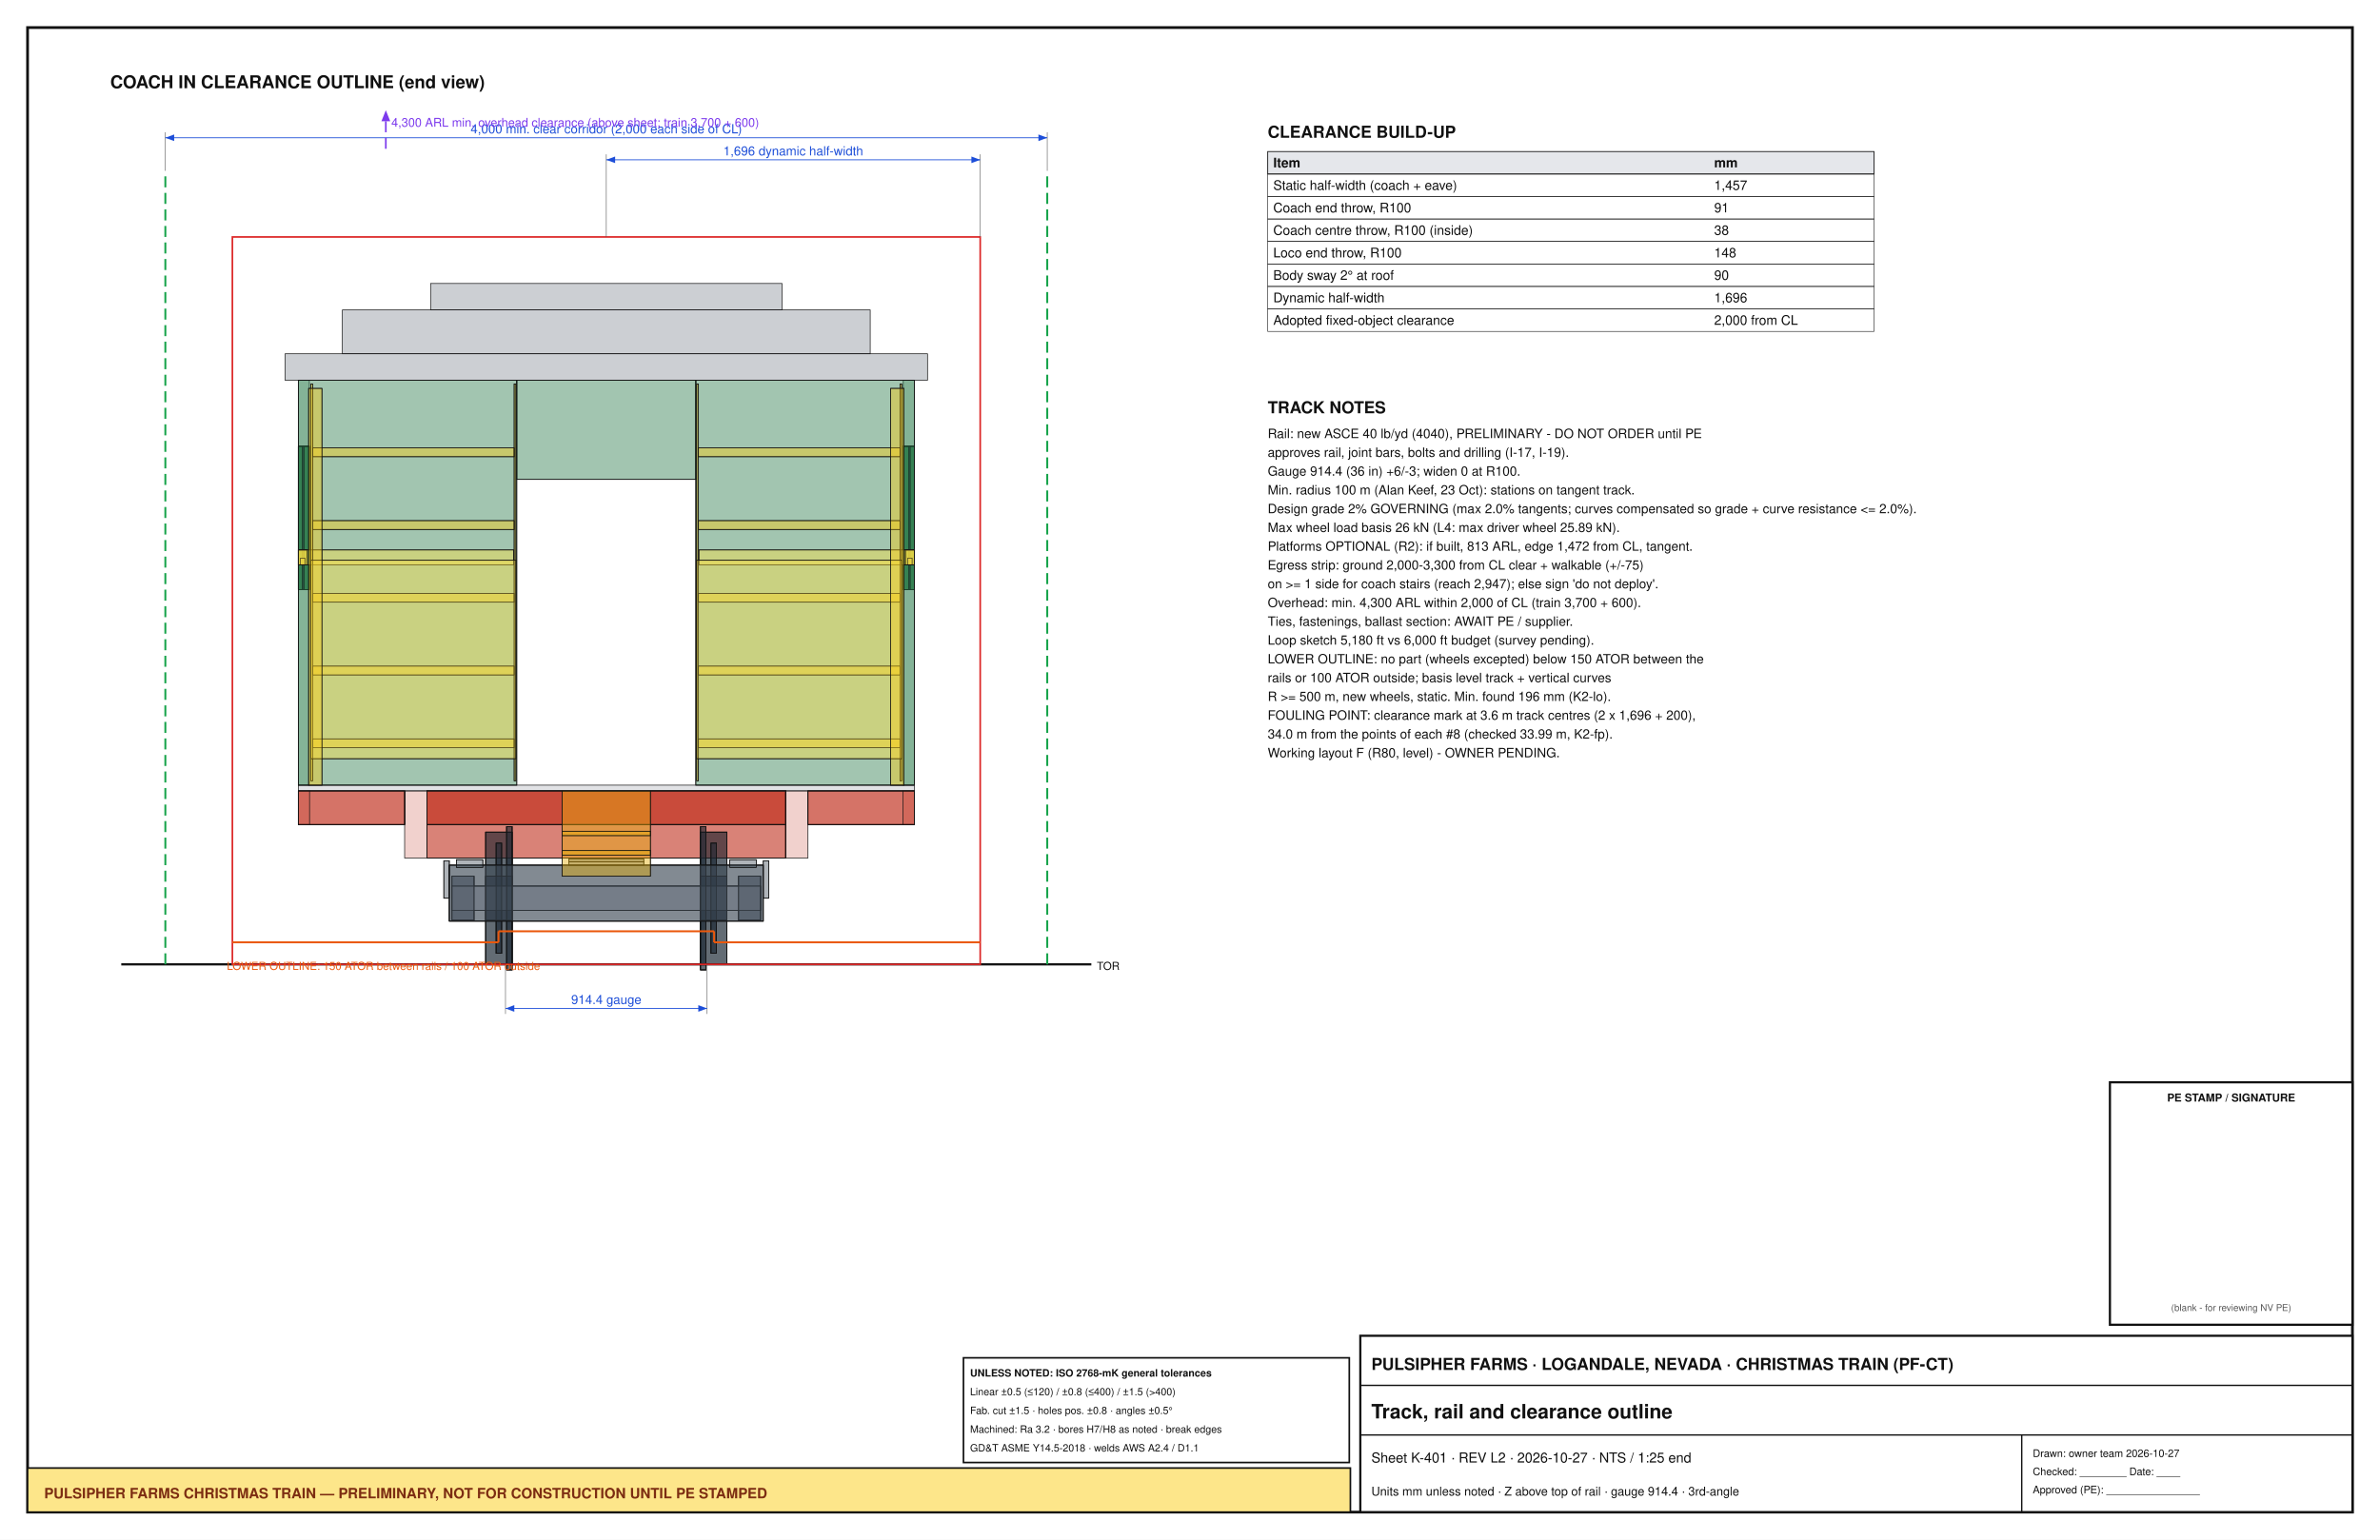
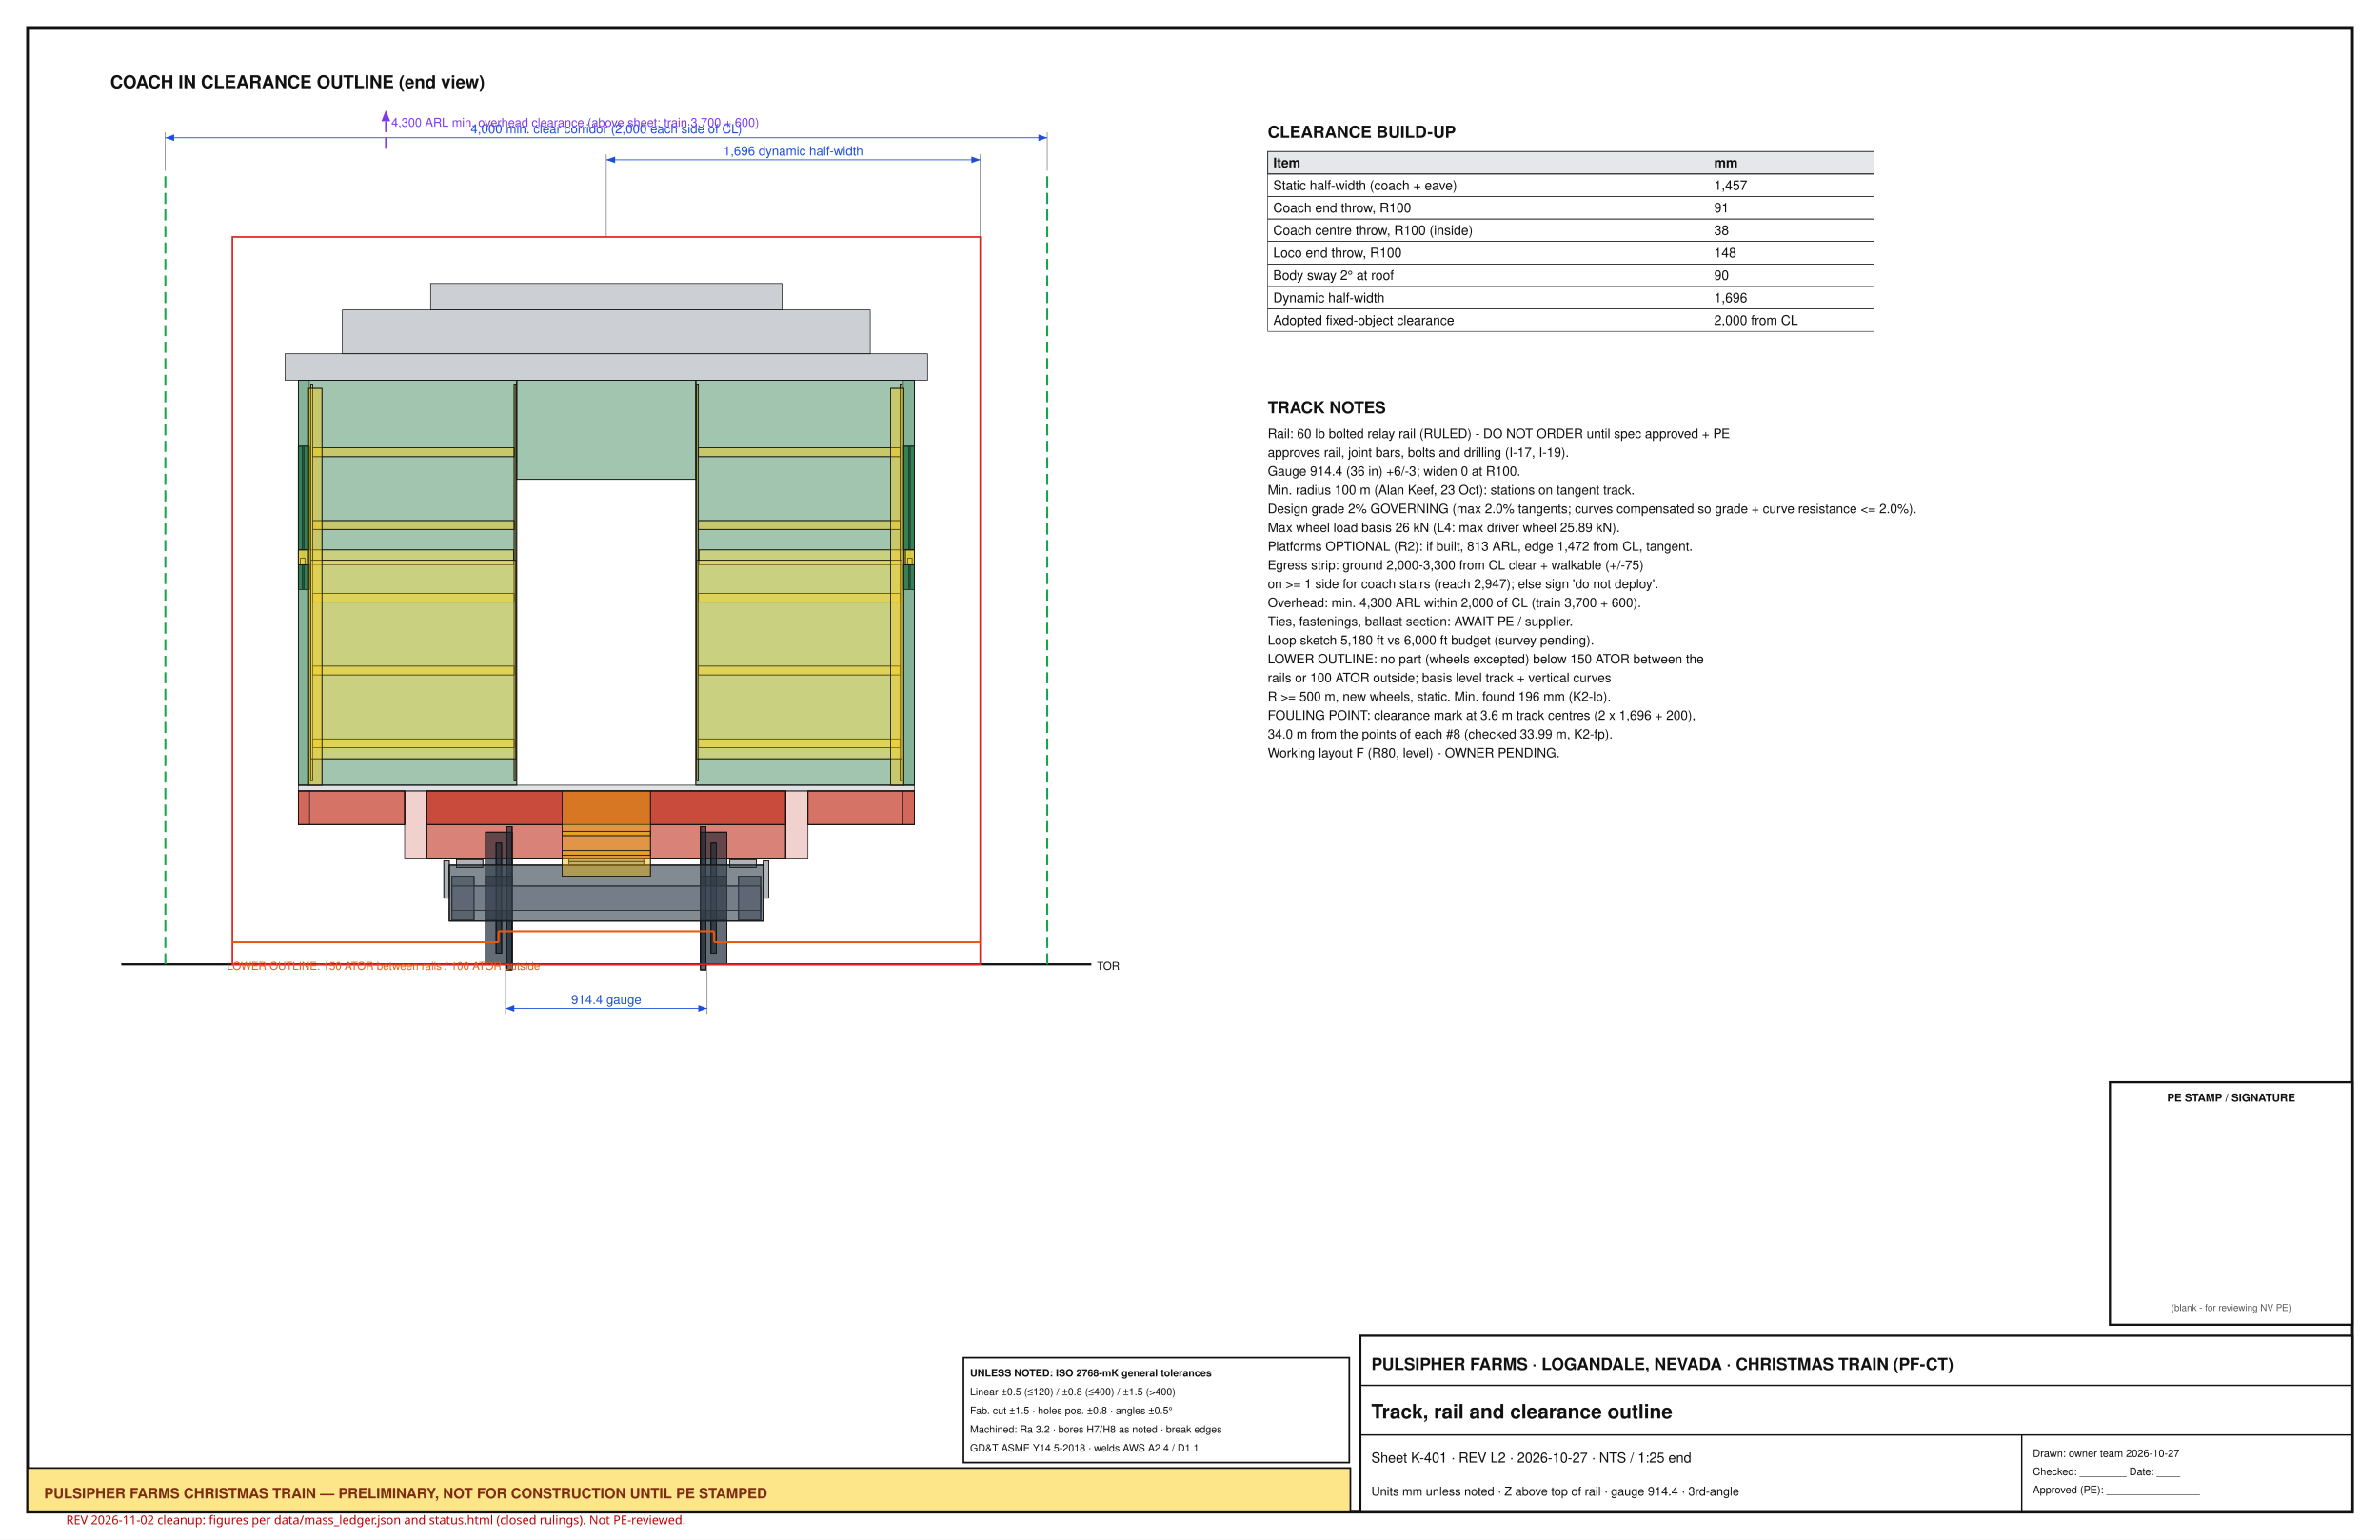
<svg xmlns="http://www.w3.org/2000/svg" width="431.8mm" height="279.4mm" viewBox="0 0 431.8 279.4">
  <rect width="431.8" height="279.4" fill="#fff" />
  <rect x="142.53" y="143.52" width="4.06" height="12.19" fill="#c94a3a" fill-opacity="0.25" stroke="#111" stroke-width="0.12" />
  <rect x="73.41" y="143.52" width="4.06" height="12.19" fill="#c94a3a" fill-opacity="0.25" stroke="#111" stroke-width="0.12" />
  <rect x="77.47" y="143.52" width="65.06" height="12.19" fill="#c94a3a" fill-opacity="0.25" stroke="#111" stroke-width="0.12" />
  <rect x="77.47" y="143.52" width="65.06" height="12.19" fill="#c94a3a" fill-opacity="0.25" stroke="#111" stroke-width="0.12" />
  <rect x="77.47" y="143.52" width="65.06" height="12.19" fill="#c94a3a" fill-opacity="0.25" stroke="#111" stroke-width="0.12" />
  <rect x="82.00" y="160.80" width="56.00" height="4.40" fill="#9ca3af" fill-opacity="0.25" stroke="#111" stroke-width="0.12" />
  <rect x="127.09" y="151.00" width="4.80" height="24.00" fill="#1f2937" fill-opacity="0.25" stroke="#111" stroke-width="0.12" />
  <rect x="128.99" y="153.00" width="1.00" height="20.00" fill="#1f2937" fill-opacity="0.25" stroke="#111" stroke-width="0.12" />
  <rect x="127.09" y="159.00" width="4.80" height="8.00" fill="#1f2937" fill-opacity="0.25" stroke="#111" stroke-width="0.12" />
  <rect x="127.09" y="150.00" width="1.00" height="26.00" fill="#1f2937" fill-opacity="0.25" stroke="#111" stroke-width="0.12" />
  <rect x="88.11" y="151.00" width="4.80" height="24.00" fill="#1f2937" fill-opacity="0.25" stroke="#111" stroke-width="0.12" />
  <rect x="90.01" y="153.00" width="1.00" height="20.00" fill="#1f2937" fill-opacity="0.25" stroke="#111" stroke-width="0.12" />
  <rect x="88.11" y="159.00" width="4.80" height="8.00" fill="#1f2937" fill-opacity="0.25" stroke="#111" stroke-width="0.12" />
  <rect x="91.91" y="150.00" width="1.00" height="26.00" fill="#1f2937" fill-opacity="0.25" stroke="#111" stroke-width="0.12" />
  <rect x="134.00" y="159.00" width="4.00" height="8.00" fill="#4b5563" fill-opacity="0.25" stroke="#111" stroke-width="0.12" />
  <rect x="82.00" y="159.00" width="4.00" height="8.00" fill="#4b5563" fill-opacity="0.25" stroke="#111" stroke-width="0.12" />
  <rect x="82.00" y="160.80" width="56.00" height="4.40" fill="#9ca3af" fill-opacity="0.25" stroke="#111" stroke-width="0.12" />
  <rect x="127.09" y="151.00" width="4.80" height="24.00" fill="#1f2937" fill-opacity="0.25" stroke="#111" stroke-width="0.12" />
  <rect x="128.99" y="153.00" width="1.00" height="20.00" fill="#1f2937" fill-opacity="0.25" stroke="#111" stroke-width="0.12" />
  <rect x="127.09" y="159.00" width="4.80" height="8.00" fill="#1f2937" fill-opacity="0.25" stroke="#111" stroke-width="0.12" />
  <rect x="127.09" y="150.00" width="1.00" height="26.00" fill="#1f2937" fill-opacity="0.25" stroke="#111" stroke-width="0.12" />
  <rect x="88.11" y="151.00" width="4.80" height="24.00" fill="#1f2937" fill-opacity="0.25" stroke="#111" stroke-width="0.12" />
  <rect x="90.01" y="153.00" width="1.00" height="20.00" fill="#1f2937" fill-opacity="0.25" stroke="#111" stroke-width="0.12" />
  <rect x="88.11" y="159.00" width="4.80" height="8.00" fill="#1f2937" fill-opacity="0.25" stroke="#111" stroke-width="0.12" />
  <rect x="91.91" y="150.00" width="1.00" height="26.00" fill="#1f2937" fill-opacity="0.25" stroke="#111" stroke-width="0.12" />
  <rect x="134.00" y="159.00" width="4.00" height="8.00" fill="#4b5563" fill-opacity="0.25" stroke="#111" stroke-width="0.12" />
  <rect x="82.00" y="159.00" width="4.00" height="8.00" fill="#4b5563" fill-opacity="0.25" stroke="#111" stroke-width="0.12" />
  <rect x="138.48" y="156.20" width="1.00" height="6.80" fill="#4b5563" fill-opacity="0.25" stroke="#111" stroke-width="0.12" />
  <rect x="80.52" y="156.20" width="1.00" height="6.80" fill="#4b5563" fill-opacity="0.25" stroke="#111" stroke-width="0.12" />
  <rect x="81.52" y="157.00" width="56.96" height="10.16" fill="#4b5563" fill-opacity="0.25" stroke="#111" stroke-width="0.12" />
  <rect x="81.52" y="157.00" width="56.96" height="10.16" fill="#4b5563" fill-opacity="0.25" stroke="#111" stroke-width="0.12" />
  <rect x="103.20" y="156.36" width="13.60" height="0.64" fill="#4b5563" fill-opacity="0.25" stroke="#111" stroke-width="0.12" />
  <rect x="103.20" y="155.88" width="13.60" height="0.48" fill="#4b5563" fill-opacity="0.25" stroke="#111" stroke-width="0.12" />
  <rect x="132.40" y="156.00" width="4.80" height="1.40" fill="#4b5563" fill-opacity="0.25" stroke="#111" stroke-width="0.12" />
  <rect x="82.80" y="156.00" width="4.80" height="1.40" fill="#4b5563" fill-opacity="0.25" stroke="#111" stroke-width="0.12" />
  <rect x="77.47" y="143.52" width="65.06" height="12.19" fill="#c94a3a" fill-opacity="0.25" stroke="#111" stroke-width="0.12" />
  <rect x="82.00" y="160.80" width="56.00" height="4.40" fill="#9ca3af" fill-opacity="0.25" stroke="#111" stroke-width="0.12" />
  <rect x="127.09" y="151.00" width="4.80" height="24.00" fill="#1f2937" fill-opacity="0.25" stroke="#111" stroke-width="0.12" />
  <rect x="128.99" y="153.00" width="1.00" height="20.00" fill="#1f2937" fill-opacity="0.25" stroke="#111" stroke-width="0.12" />
  <rect x="127.09" y="159.00" width="4.80" height="8.00" fill="#1f2937" fill-opacity="0.25" stroke="#111" stroke-width="0.12" />
  <rect x="127.09" y="150.00" width="1.00" height="26.00" fill="#1f2937" fill-opacity="0.25" stroke="#111" stroke-width="0.12" />
  <rect x="88.11" y="151.00" width="4.80" height="24.00" fill="#1f2937" fill-opacity="0.25" stroke="#111" stroke-width="0.12" />
  <rect x="90.01" y="153.00" width="1.00" height="20.00" fill="#1f2937" fill-opacity="0.25" stroke="#111" stroke-width="0.12" />
  <rect x="88.11" y="159.00" width="4.80" height="8.00" fill="#1f2937" fill-opacity="0.25" stroke="#111" stroke-width="0.12" />
  <rect x="91.91" y="150.00" width="1.00" height="26.00" fill="#1f2937" fill-opacity="0.25" stroke="#111" stroke-width="0.12" />
  <rect x="134.00" y="159.00" width="4.00" height="8.00" fill="#4b5563" fill-opacity="0.25" stroke="#111" stroke-width="0.12" />
  <rect x="82.00" y="159.00" width="4.00" height="8.00" fill="#4b5563" fill-opacity="0.25" stroke="#111" stroke-width="0.12" />
  <rect x="82.00" y="160.80" width="56.00" height="4.40" fill="#9ca3af" fill-opacity="0.25" stroke="#111" stroke-width="0.12" />
  <rect x="127.09" y="151.00" width="4.80" height="24.00" fill="#1f2937" fill-opacity="0.25" stroke="#111" stroke-width="0.12" />
  <rect x="128.99" y="153.00" width="1.00" height="20.00" fill="#1f2937" fill-opacity="0.25" stroke="#111" stroke-width="0.12" />
  <rect x="127.09" y="159.00" width="4.80" height="8.00" fill="#1f2937" fill-opacity="0.25" stroke="#111" stroke-width="0.12" />
  <rect x="127.09" y="150.00" width="1.00" height="26.00" fill="#1f2937" fill-opacity="0.25" stroke="#111" stroke-width="0.12" />
  <rect x="88.11" y="151.00" width="4.80" height="24.00" fill="#1f2937" fill-opacity="0.25" stroke="#111" stroke-width="0.12" />
  <rect x="90.01" y="153.00" width="1.00" height="20.00" fill="#1f2937" fill-opacity="0.25" stroke="#111" stroke-width="0.12" />
  <rect x="88.11" y="159.00" width="4.80" height="8.00" fill="#1f2937" fill-opacity="0.25" stroke="#111" stroke-width="0.12" />
  <rect x="91.91" y="150.00" width="1.00" height="26.00" fill="#1f2937" fill-opacity="0.25" stroke="#111" stroke-width="0.12" />
  <rect x="134.00" y="159.00" width="4.00" height="8.00" fill="#4b5563" fill-opacity="0.25" stroke="#111" stroke-width="0.12" />
  <rect x="82.00" y="159.00" width="4.00" height="8.00" fill="#4b5563" fill-opacity="0.25" stroke="#111" stroke-width="0.12" />
  <rect x="138.48" y="156.20" width="1.00" height="6.80" fill="#4b5563" fill-opacity="0.25" stroke="#111" stroke-width="0.12" />
  <rect x="80.52" y="156.20" width="1.00" height="6.80" fill="#4b5563" fill-opacity="0.25" stroke="#111" stroke-width="0.12" />
  <rect x="81.52" y="157.00" width="56.96" height="10.16" fill="#4b5563" fill-opacity="0.25" stroke="#111" stroke-width="0.12" />
  <rect x="81.52" y="157.00" width="56.96" height="10.16" fill="#4b5563" fill-opacity="0.25" stroke="#111" stroke-width="0.12" />
  <rect x="103.20" y="156.36" width="13.60" height="0.64" fill="#4b5563" fill-opacity="0.25" stroke="#111" stroke-width="0.12" />
  <rect x="103.20" y="155.88" width="13.60" height="0.48" fill="#4b5563" fill-opacity="0.25" stroke="#111" stroke-width="0.12" />
  <rect x="132.40" y="156.00" width="4.80" height="1.40" fill="#4b5563" fill-opacity="0.25" stroke="#111" stroke-width="0.12" />
  <rect x="82.80" y="156.00" width="4.80" height="1.40" fill="#4b5563" fill-opacity="0.25" stroke="#111" stroke-width="0.12" />
  <rect x="77.47" y="143.52" width="65.06" height="6.10" fill="#c94a3a" fill-opacity="0.25" stroke="#111" stroke-width="0.12" />
  <rect x="77.47" y="143.52" width="65.06" height="6.10" fill="#c94a3a" fill-opacity="0.25" stroke="#111" stroke-width="0.12" />
  <rect x="77.47" y="143.52" width="65.06" height="6.10" fill="#c94a3a" fill-opacity="0.25" stroke="#111" stroke-width="0.12" />
  <rect x="77.47" y="143.52" width="65.06" height="6.10" fill="#c94a3a" fill-opacity="0.25" stroke="#111" stroke-width="0.12" />
  <rect x="77.47" y="143.52" width="65.06" height="6.10" fill="#c94a3a" fill-opacity="0.25" stroke="#111" stroke-width="0.12" />
  <rect x="77.47" y="143.52" width="65.06" height="6.10" fill="#c94a3a" fill-opacity="0.25" stroke="#111" stroke-width="0.12" />
  <rect x="77.47" y="143.52" width="65.06" height="6.10" fill="#c94a3a" fill-opacity="0.25" stroke="#111" stroke-width="0.12" />
  <rect x="77.47" y="143.52" width="65.06" height="6.10" fill="#c94a3a" fill-opacity="0.25" stroke="#111" stroke-width="0.12" />
  <rect x="77.47" y="143.52" width="65.06" height="6.10" fill="#c94a3a" fill-opacity="0.25" stroke="#111" stroke-width="0.12" />
  <rect x="77.47" y="143.52" width="65.06" height="6.10" fill="#c94a3a" fill-opacity="0.25" stroke="#111" stroke-width="0.12" />
  <rect x="146.59" y="143.52" width="19.29" height="6.10" fill="#c94a3a" fill-opacity="0.25" stroke="#111" stroke-width="0.12" />
  <rect x="146.59" y="143.52" width="19.29" height="6.10" fill="#c94a3a" fill-opacity="0.25" stroke="#111" stroke-width="0.12" />
  <rect x="146.59" y="143.52" width="19.29" height="6.10" fill="#c94a3a" fill-opacity="0.25" stroke="#111" stroke-width="0.12" />
  <rect x="146.59" y="143.52" width="19.29" height="6.10" fill="#c94a3a" fill-opacity="0.25" stroke="#111" stroke-width="0.12" />
  <rect x="146.59" y="143.52" width="19.29" height="6.10" fill="#c94a3a" fill-opacity="0.25" stroke="#111" stroke-width="0.12" />
  <rect x="163.84" y="143.52" width="2.04" height="6.10" fill="#c94a3a" fill-opacity="0.25" stroke="#111" stroke-width="0.12" />
  <rect x="54.12" y="143.52" width="19.29" height="6.10" fill="#c94a3a" fill-opacity="0.25" stroke="#111" stroke-width="0.12" />
  <rect x="54.12" y="143.52" width="19.29" height="6.10" fill="#c94a3a" fill-opacity="0.25" stroke="#111" stroke-width="0.12" />
  <rect x="54.12" y="143.52" width="19.29" height="6.10" fill="#c94a3a" fill-opacity="0.25" stroke="#111" stroke-width="0.12" />
  <rect x="54.12" y="143.52" width="19.29" height="6.10" fill="#c94a3a" fill-opacity="0.25" stroke="#111" stroke-width="0.12" />
  <rect x="54.12" y="143.52" width="19.29" height="6.10" fill="#c94a3a" fill-opacity="0.25" stroke="#111" stroke-width="0.12" />
  <rect x="54.12" y="143.52" width="2.04" height="6.10" fill="#c94a3a" fill-opacity="0.25" stroke="#111" stroke-width="0.12" />
  <rect x="102.00" y="143.52" width="16.00" height="15.48" fill="#eab308" fill-opacity="0.25" stroke="#111" stroke-width="0.12" />
  <rect x="102.00" y="150.84" width="16.00" height="0.80" fill="#eab308" fill-opacity="0.25" stroke="#111" stroke-width="0.12" />
  <rect x="102.00" y="154.36" width="16.00" height="0.80" fill="#eab308" fill-opacity="0.25" stroke="#111" stroke-width="0.12" />
  <rect x="102.00" y="143.52" width="16.00" height="15.48" fill="#eab308" fill-opacity="0.25" stroke="#111" stroke-width="0.12" />
  <rect x="102.00" y="150.84" width="16.00" height="0.80" fill="#eab308" fill-opacity="0.25" stroke="#111" stroke-width="0.12" />
  <rect x="102.00" y="154.36" width="16.00" height="0.80" fill="#eab308" fill-opacity="0.25" stroke="#111" stroke-width="0.12" />
  <rect x="54.12" y="142.48" width="111.76" height="1.04" fill="#8a8f98" fill-opacity="0.25" stroke="#111" stroke-width="0.12" />
  <rect x="163.88" y="107.00" width="2.00" height="35.48" fill="#2f7d4f" fill-opacity="0.25" stroke="#111" stroke-width="0.12" />
  <rect x="163.88" y="69.00" width="2.00" height="12.00" fill="#2f7d4f" fill-opacity="0.25" stroke="#111" stroke-width="0.12" />
  <rect x="163.88" y="81.00" width="2.00" height="26.00" fill="#2f7d4f" fill-opacity="0.25" stroke="#111" stroke-width="0.12" />
  <rect x="163.88" y="81.00" width="2.00" height="26.00" fill="#2f7d4f" fill-opacity="0.25" stroke="#111" stroke-width="0.12" />
  <rect x="163.88" y="81.00" width="2.00" height="26.00" fill="#2f7d4f" fill-opacity="0.25" stroke="#111" stroke-width="0.12" />
  <rect x="163.88" y="81.00" width="2.00" height="26.00" fill="#2f7d4f" fill-opacity="0.25" stroke="#111" stroke-width="0.12" />
  <rect x="163.88" y="81.00" width="2.00" height="26.00" fill="#2f7d4f" fill-opacity="0.25" stroke="#111" stroke-width="0.12" />
  <rect x="163.88" y="81.00" width="2.00" height="26.00" fill="#2f7d4f" fill-opacity="0.25" stroke="#111" stroke-width="0.12" />
  <rect x="163.88" y="81.00" width="2.00" height="26.00" fill="#2f7d4f" fill-opacity="0.25" stroke="#111" stroke-width="0.12" />
  <rect x="163.88" y="81.00" width="2.00" height="26.00" fill="#2f7d4f" fill-opacity="0.25" stroke="#111" stroke-width="0.12" />
  <rect x="163.88" y="81.00" width="2.00" height="26.00" fill="#2f7d4f" fill-opacity="0.25" stroke="#111" stroke-width="0.12" />
  <rect x="164.88" y="81.00" width="0.20" height="26.00" fill="#93c5fd" fill-opacity="0.25" stroke="#111" stroke-width="0.12" />
  <rect x="164.88" y="81.00" width="0.20" height="26.00" fill="#93c5fd" fill-opacity="0.25" stroke="#111" stroke-width="0.12" />
  <rect x="164.88" y="81.00" width="0.20" height="26.00" fill="#93c5fd" fill-opacity="0.25" stroke="#111" stroke-width="0.12" />
  <rect x="164.88" y="81.00" width="0.20" height="26.00" fill="#93c5fd" fill-opacity="0.25" stroke="#111" stroke-width="0.12" />
  <rect x="164.88" y="81.00" width="0.20" height="26.00" fill="#93c5fd" fill-opacity="0.25" stroke="#111" stroke-width="0.12" />
  <rect x="164.88" y="81.00" width="0.20" height="26.00" fill="#93c5fd" fill-opacity="0.25" stroke="#111" stroke-width="0.12" />
  <rect x="164.88" y="81.00" width="0.20" height="26.00" fill="#93c5fd" fill-opacity="0.25" stroke="#111" stroke-width="0.12" />
  <rect x="164.88" y="81.00" width="0.20" height="26.00" fill="#93c5fd" fill-opacity="0.25" stroke="#111" stroke-width="0.12" />
  <rect x="54.12" y="107.00" width="2.00" height="35.48" fill="#2f7d4f" fill-opacity="0.25" stroke="#111" stroke-width="0.12" />
  <rect x="54.12" y="69.00" width="2.00" height="12.00" fill="#2f7d4f" fill-opacity="0.25" stroke="#111" stroke-width="0.12" />
  <rect x="54.12" y="81.00" width="2.00" height="26.00" fill="#2f7d4f" fill-opacity="0.25" stroke="#111" stroke-width="0.12" />
  <rect x="54.12" y="81.00" width="2.00" height="26.00" fill="#2f7d4f" fill-opacity="0.25" stroke="#111" stroke-width="0.12" />
  <rect x="54.12" y="81.00" width="2.00" height="26.00" fill="#2f7d4f" fill-opacity="0.25" stroke="#111" stroke-width="0.12" />
  <rect x="54.12" y="81.00" width="2.00" height="26.00" fill="#2f7d4f" fill-opacity="0.25" stroke="#111" stroke-width="0.12" />
  <rect x="54.12" y="81.00" width="2.00" height="26.00" fill="#2f7d4f" fill-opacity="0.25" stroke="#111" stroke-width="0.12" />
  <rect x="54.12" y="81.00" width="2.00" height="26.00" fill="#2f7d4f" fill-opacity="0.25" stroke="#111" stroke-width="0.12" />
  <rect x="54.12" y="81.00" width="2.00" height="26.00" fill="#2f7d4f" fill-opacity="0.25" stroke="#111" stroke-width="0.12" />
  <rect x="54.12" y="81.00" width="2.00" height="26.00" fill="#2f7d4f" fill-opacity="0.25" stroke="#111" stroke-width="0.12" />
  <rect x="54.12" y="81.00" width="2.00" height="26.00" fill="#2f7d4f" fill-opacity="0.25" stroke="#111" stroke-width="0.12" />
  <rect x="54.92" y="81.00" width="0.20" height="26.00" fill="#93c5fd" fill-opacity="0.25" stroke="#111" stroke-width="0.12" />
  <rect x="54.92" y="81.00" width="0.20" height="26.00" fill="#93c5fd" fill-opacity="0.25" stroke="#111" stroke-width="0.12" />
  <rect x="54.92" y="81.00" width="0.20" height="26.00" fill="#93c5fd" fill-opacity="0.25" stroke="#111" stroke-width="0.12" />
  <rect x="54.92" y="81.00" width="0.20" height="26.00" fill="#93c5fd" fill-opacity="0.25" stroke="#111" stroke-width="0.12" />
  <rect x="54.92" y="81.00" width="0.20" height="26.00" fill="#93c5fd" fill-opacity="0.25" stroke="#111" stroke-width="0.12" />
  <rect x="54.92" y="81.00" width="0.20" height="26.00" fill="#93c5fd" fill-opacity="0.25" stroke="#111" stroke-width="0.12" />
  <rect x="54.92" y="81.00" width="0.20" height="26.00" fill="#93c5fd" fill-opacity="0.25" stroke="#111" stroke-width="0.12" />
  <rect x="54.92" y="81.00" width="0.20" height="26.00" fill="#93c5fd" fill-opacity="0.25" stroke="#111" stroke-width="0.12" />
  <rect x="126.24" y="69.00" width="39.64" height="73.48" fill="#2f7d4f" fill-opacity="0.25" stroke="#111" stroke-width="0.12" />
  <rect x="54.12" y="69.00" width="39.64" height="73.48" fill="#2f7d4f" fill-opacity="0.25" stroke="#111" stroke-width="0.12" />
  <rect x="93.76" y="69.00" width="32.48" height="18.00" fill="#2f7d4f" fill-opacity="0.25" stroke="#111" stroke-width="0.12" />
  <rect x="126.24" y="69.00" width="39.64" height="73.48" fill="#2f7d4f" fill-opacity="0.25" stroke="#111" stroke-width="0.12" />
  <rect x="54.12" y="69.00" width="39.64" height="73.48" fill="#2f7d4f" fill-opacity="0.25" stroke="#111" stroke-width="0.12" />
  <rect x="93.76" y="69.00" width="32.48" height="18.00" fill="#2f7d4f" fill-opacity="0.25" stroke="#111" stroke-width="0.12" />
  <rect x="51.72" y="64.20" width="116.56" height="4.80" fill="#374151" fill-opacity="0.25" stroke="#111" stroke-width="0.12" />
  <rect x="62.12" y="56.24" width="95.76" height="7.96" fill="#374151" fill-opacity="0.25" stroke="#111" stroke-width="0.12" />
  <rect x="78.12" y="51.44" width="63.76" height="4.80" fill="#374151" fill-opacity="0.25" stroke="#111" stroke-width="0.12" />
  <rect x="164.28" y="99.80" width="1.60" height="2.68" fill="#fde047" fill-opacity="0.25" stroke="#111" stroke-width="0.12" />
  <rect x="164.28" y="99.80" width="1.60" height="2.68" fill="#fde047" fill-opacity="0.25" stroke="#111" stroke-width="0.12" />
  <rect x="164.68" y="101.28" width="0.80" height="1.20" fill="#fde047" fill-opacity="0.25" stroke="#111" stroke-width="0.12" />
  <rect x="54.12" y="99.80" width="1.60" height="2.68" fill="#fde047" fill-opacity="0.25" stroke="#111" stroke-width="0.12" />
  <rect x="54.12" y="99.80" width="1.60" height="2.68" fill="#fde047" fill-opacity="0.25" stroke="#111" stroke-width="0.12" />
  <rect x="54.52" y="101.28" width="0.80" height="1.20" fill="#fde047" fill-opacity="0.25" stroke="#111" stroke-width="0.12" />
  <rect x="126.80" y="99.80" width="39.08" height="2.68" fill="#fde047" fill-opacity="0.25" stroke="#111" stroke-width="0.12" />
  <rect x="54.12" y="99.80" width="39.08" height="2.68" fill="#fde047" fill-opacity="0.25" stroke="#111" stroke-width="0.12" />
  <rect x="164.28" y="99.80" width="1.60" height="2.68" fill="#fde047" fill-opacity="0.25" stroke="#111" stroke-width="0.12" />
  <rect x="164.28" y="99.80" width="1.60" height="2.68" fill="#fde047" fill-opacity="0.25" stroke="#111" stroke-width="0.12" />
  <rect x="164.68" y="101.28" width="0.80" height="1.20" fill="#fde047" fill-opacity="0.25" stroke="#111" stroke-width="0.12" />
  <rect x="54.12" y="99.80" width="1.60" height="2.68" fill="#fde047" fill-opacity="0.25" stroke="#111" stroke-width="0.12" />
  <rect x="54.12" y="99.80" width="1.60" height="2.68" fill="#fde047" fill-opacity="0.25" stroke="#111" stroke-width="0.12" />
  <rect x="54.52" y="101.28" width="0.80" height="1.20" fill="#fde047" fill-opacity="0.25" stroke="#111" stroke-width="0.12" />
  <rect x="126.80" y="99.80" width="39.08" height="2.68" fill="#fde047" fill-opacity="0.25" stroke="#111" stroke-width="0.12" />
  <rect x="54.12" y="99.80" width="39.08" height="2.68" fill="#fde047" fill-opacity="0.25" stroke="#111" stroke-width="0.12" />
  <rect x="126.40" y="69.68" width="0.32" height="72.00" fill="#facc15" fill-opacity="0.25" stroke="#111" stroke-width="0.12" />
  <rect x="163.28" y="69.68" width="0.32" height="72.00" fill="#facc15" fill-opacity="0.25" stroke="#111" stroke-width="0.12" />
  <rect x="126.72" y="134.08" width="36.56" height="1.60" fill="#facc15" fill-opacity="0.25" stroke="#111" stroke-width="0.12" />
  <rect x="126.72" y="120.88" width="36.56" height="1.60" fill="#facc15" fill-opacity="0.25" stroke="#111" stroke-width="0.12" />
  <rect x="126.72" y="107.68" width="36.56" height="1.60" fill="#facc15" fill-opacity="0.25" stroke="#111" stroke-width="0.12" />
  <rect x="126.72" y="94.48" width="36.56" height="1.60" fill="#facc15" fill-opacity="0.25" stroke="#111" stroke-width="0.12" />
  <rect x="126.72" y="81.28" width="36.56" height="1.60" fill="#facc15" fill-opacity="0.25" stroke="#111" stroke-width="0.12" />
  <rect x="126.40" y="101.68" width="37.20" height="36.00" fill="#fde047" fill-opacity="0.25" stroke="#111" stroke-width="0.12" />
  <rect x="161.59" y="70.48" width="2.42" height="72.00" fill="#facc15" fill-opacity="0.25" stroke="#111" stroke-width="0.12" />
  <rect x="126.40" y="69.68" width="0.32" height="72.00" fill="#facc15" fill-opacity="0.25" stroke="#111" stroke-width="0.12" />
  <rect x="163.28" y="69.68" width="0.32" height="72.00" fill="#facc15" fill-opacity="0.25" stroke="#111" stroke-width="0.12" />
  <rect x="126.72" y="134.08" width="36.56" height="1.60" fill="#facc15" fill-opacity="0.25" stroke="#111" stroke-width="0.12" />
  <rect x="126.72" y="120.88" width="36.56" height="1.60" fill="#facc15" fill-opacity="0.25" stroke="#111" stroke-width="0.12" />
  <rect x="126.72" y="107.68" width="36.56" height="1.60" fill="#facc15" fill-opacity="0.25" stroke="#111" stroke-width="0.12" />
  <rect x="126.72" y="94.48" width="36.56" height="1.60" fill="#facc15" fill-opacity="0.25" stroke="#111" stroke-width="0.12" />
  <rect x="126.72" y="81.28" width="36.56" height="1.60" fill="#facc15" fill-opacity="0.25" stroke="#111" stroke-width="0.12" />
  <rect x="126.40" y="101.68" width="37.20" height="36.00" fill="#fde047" fill-opacity="0.25" stroke="#111" stroke-width="0.12" />
  <rect x="161.59" y="70.48" width="2.42" height="72.00" fill="#facc15" fill-opacity="0.25" stroke="#111" stroke-width="0.12" />
  <rect x="93.28" y="69.68" width="0.32" height="72.00" fill="#facc15" fill-opacity="0.25" stroke="#111" stroke-width="0.12" />
  <rect x="56.40" y="69.68" width="0.32" height="72.00" fill="#facc15" fill-opacity="0.25" stroke="#111" stroke-width="0.12" />
  <rect x="56.72" y="134.08" width="36.56" height="1.60" fill="#facc15" fill-opacity="0.25" stroke="#111" stroke-width="0.12" />
  <rect x="56.72" y="120.88" width="36.56" height="1.60" fill="#facc15" fill-opacity="0.25" stroke="#111" stroke-width="0.12" />
  <rect x="56.72" y="107.68" width="36.56" height="1.60" fill="#facc15" fill-opacity="0.25" stroke="#111" stroke-width="0.12" />
  <rect x="56.72" y="94.48" width="36.56" height="1.60" fill="#facc15" fill-opacity="0.25" stroke="#111" stroke-width="0.12" />
  <rect x="56.72" y="81.28" width="36.56" height="1.60" fill="#facc15" fill-opacity="0.25" stroke="#111" stroke-width="0.12" />
  <rect x="56.40" y="101.68" width="37.20" height="36.00" fill="#fde047" fill-opacity="0.25" stroke="#111" stroke-width="0.12" />
  <rect x="55.99" y="70.48" width="2.42" height="72.00" fill="#facc15" fill-opacity="0.25" stroke="#111" stroke-width="0.12" />
  <rect x="93.28" y="69.68" width="0.32" height="72.00" fill="#facc15" fill-opacity="0.25" stroke="#111" stroke-width="0.12" />
  <rect x="56.40" y="69.68" width="0.32" height="72.00" fill="#facc15" fill-opacity="0.25" stroke="#111" stroke-width="0.12" />
  <rect x="56.72" y="134.08" width="36.56" height="1.60" fill="#facc15" fill-opacity="0.25" stroke="#111" stroke-width="0.12" />
  <rect x="56.72" y="120.88" width="36.56" height="1.60" fill="#facc15" fill-opacity="0.25" stroke="#111" stroke-width="0.12" />
  <rect x="56.72" y="107.68" width="36.56" height="1.60" fill="#facc15" fill-opacity="0.25" stroke="#111" stroke-width="0.12" />
  <rect x="56.72" y="94.48" width="36.56" height="1.60" fill="#facc15" fill-opacity="0.25" stroke="#111" stroke-width="0.12" />
  <rect x="56.72" y="81.28" width="36.56" height="1.60" fill="#facc15" fill-opacity="0.25" stroke="#111" stroke-width="0.12" />
  <rect x="56.40" y="101.68" width="37.20" height="36.00" fill="#fde047" fill-opacity="0.25" stroke="#111" stroke-width="0.12" />
  <rect x="55.99" y="70.48" width="2.42" height="72.00" fill="#facc15" fill-opacity="0.25" stroke="#111" stroke-width="0.12" />
  <text x="20.00" y="16.00" font-size="3.2" text-anchor="start" font-weight="bold" fill="#111" font-family="Helvetica,Arial,sans-serif">COACH IN CLEARANCE OUTLINE (end view)</text>
  <line x1="22.00" y1="175.00" x2="198.00" y2="175.00" stroke="#111" stroke-width="0.4" />
  <text x="199.00" y="176.00" font-size="2.0" text-anchor="start" font-weight="normal" fill="#111" font-family="Helvetica,Arial,sans-serif">TOR</text>
  <rect x="42.16" y="43.00" width="135.68" height="132.00" fill="none" fill-opacity="1.0" stroke="#dc2626" stroke-width="0.3" />
  <line x1="30.00" y1="175.00" x2="30.00" y2="31.00" stroke="#16a34a" stroke-width="0.35" stroke-dasharray="2,1" />
  <line x1="190.00" y1="175.00" x2="190.00" y2="31.00" stroke="#16a34a" stroke-width="0.35" stroke-dasharray="2,1" />
  <line x1="30.00" y1="31.00" x2="30.00" y2="24.00" stroke="#555" stroke-width="0.1" />
  <line x1="190.00" y1="31.00" x2="190.00" y2="24.00" stroke="#555" stroke-width="0.1" />
  <line x1="30.00" y1="25.00" x2="190.00" y2="25.00" stroke="#1d4ed8" stroke-width="0.15" />
  <path d="M30.00,25.00 l1.60,-0.6 l0,1.2 z" fill="#1d4ed8" />
  <path d="M190.00,25.00 l-1.60,-0.6 l0,1.2 z" fill="#1d4ed8" />
  <text x="110.00" y="24.20" font-size="2.3" text-anchor="middle" font-weight="normal" fill="#1d4ed8" font-family="Helvetica,Arial,sans-serif">4,000 min. clear corridor (2,000 each side of CL)</text>
  <line x1="70.00" y1="27.00" x2="70.00" y2="22.00" stroke="#7c3aed" stroke-width="0.3" stroke-dasharray="2,1" />
  <path d="M70.00,20 l-0.8,2 l1.6,0 z" fill="#7c3aed" />
  <text x="71.00" y="23.00" font-size="2.2" text-anchor="start" font-weight="normal" fill="#7c3aed" font-family="Helvetica,Arial,sans-serif">4,300 ARL min. overhead clearance (above sheet; train 3,700 + 600)</text>
  <line x1="110.00" y1="43.00" x2="110.00" y2="28.00" stroke="#555" stroke-width="0.1" />
  <line x1="177.84" y1="43.00" x2="177.84" y2="28.00" stroke="#555" stroke-width="0.1" />
  <line x1="110.00" y1="29.00" x2="177.84" y2="29.00" stroke="#1d4ed8" stroke-width="0.15" />
  <path d="M110.00,29.00 l1.60,-0.6 l0,1.2 z" fill="#1d4ed8" />
  <path d="M177.84,29.00 l-1.60,-0.6 l0,1.2 z" fill="#1d4ed8" />
  <text x="143.92" y="28.20" font-size="2.3" text-anchor="middle" font-weight="normal" fill="#1d4ed8" font-family="Helvetica,Arial,sans-serif">1,696 dynamic half-width</text>
  <line x1="91.71" y1="175.00" x2="91.71" y2="184.00" stroke="#555" stroke-width="0.1" />
  <line x1="128.29" y1="175.00" x2="128.29" y2="184.00" stroke="#555" stroke-width="0.1" />
  <line x1="91.71" y1="183.00" x2="128.29" y2="183.00" stroke="#1d4ed8" stroke-width="0.15" />
  <path d="M91.71,183.00 l1.60,-0.6 l0,1.2 z" fill="#1d4ed8" />
  <path d="M128.29,183.00 l-1.60,-0.6 l0,1.2 z" fill="#1d4ed8" />
  <text x="110.00" y="182.20" font-size="2.3" text-anchor="middle" font-weight="normal" fill="#1d4ed8" font-family="Helvetica,Arial,sans-serif">914.4 gauge</text>
  <line x1="42.16" y1="171.00" x2="90.44" y2="171.00" stroke="#ea580c" stroke-width="0.35" />
  <line x1="90.44" y1="169.00" x2="129.56" y2="169.00" stroke="#ea580c" stroke-width="0.35" />
  <line x1="129.56" y1="171.00" x2="177.84" y2="171.00" stroke="#ea580c" stroke-width="0.35" />
  <line x1="90.44" y1="171.00" x2="90.44" y2="169.00" stroke="#ea580c" stroke-width="0.35" />
  <line x1="129.56" y1="171.00" x2="129.56" y2="169.00" stroke="#ea580c" stroke-width="0.35" />
  <text x="41.16" y="176.00" font-size="2.0" text-anchor="start" font-weight="normal" fill="#ea580c" font-family="Helvetica,Arial,sans-serif">LOWER OUTLINE: 150 ATOR between rails / 100 ATOR outside</text>
  <text x="230.00" y="25.00" font-size="3.0" text-anchor="start" font-weight="bold" fill="#111" font-family="Helvetica,Arial,sans-serif">CLEARANCE BUILD-UP</text>
  <rect x="230.00" y="27.50" width="110.00" height="4.08" fill="#e5e7eb" fill-opacity="1.0" stroke="#111" stroke-width="0.15" />
  <text x="231.00" y="30.38" font-size="2.4" text-anchor="start" font-weight="bold" fill="#111" font-family="Helvetica,Arial,sans-serif">Item</text>
  <text x="311.00" y="30.38" font-size="2.4" text-anchor="start" font-weight="bold" fill="#111" font-family="Helvetica,Arial,sans-serif">mm</text>
  <rect x="230.00" y="31.58" width="110.00" height="4.08" fill="none" fill-opacity="1.0" stroke="#111" stroke-width="0.1" />
  <text x="231.00" y="34.46" font-size="2.4" text-anchor="start" font-weight="normal" fill="#111" font-family="Helvetica,Arial,sans-serif">Static half-width (coach + eave)</text>
  <text x="311.00" y="34.46" font-size="2.4" text-anchor="start" font-weight="normal" fill="#111" font-family="Helvetica,Arial,sans-serif">1,457</text>
  <rect x="230.00" y="35.66" width="110.00" height="4.08" fill="none" fill-opacity="1.0" stroke="#111" stroke-width="0.1" />
  <text x="231.00" y="38.54" font-size="2.4" text-anchor="start" font-weight="normal" fill="#111" font-family="Helvetica,Arial,sans-serif">Coach end throw, R100</text>
  <text x="311.00" y="38.54" font-size="2.4" text-anchor="start" font-weight="normal" fill="#111" font-family="Helvetica,Arial,sans-serif">91</text>
  <rect x="230.00" y="39.74" width="110.00" height="4.08" fill="none" fill-opacity="1.0" stroke="#111" stroke-width="0.1" />
  <text x="231.00" y="42.62" font-size="2.4" text-anchor="start" font-weight="normal" fill="#111" font-family="Helvetica,Arial,sans-serif">Coach centre throw, R100 (inside)</text>
  <text x="311.00" y="42.62" font-size="2.4" text-anchor="start" font-weight="normal" fill="#111" font-family="Helvetica,Arial,sans-serif">38</text>
  <rect x="230.00" y="43.82" width="110.00" height="4.08" fill="none" fill-opacity="1.0" stroke="#111" stroke-width="0.1" />
  <text x="231.00" y="46.70" font-size="2.4" text-anchor="start" font-weight="normal" fill="#111" font-family="Helvetica,Arial,sans-serif">Loco end throw, R100</text>
  <text x="311.00" y="46.70" font-size="2.4" text-anchor="start" font-weight="normal" fill="#111" font-family="Helvetica,Arial,sans-serif">148</text>
  <rect x="230.00" y="47.90" width="110.00" height="4.08" fill="none" fill-opacity="1.0" stroke="#111" stroke-width="0.1" />
  <text x="231.00" y="50.78" font-size="2.4" text-anchor="start" font-weight="normal" fill="#111" font-family="Helvetica,Arial,sans-serif">Body sway 2° at roof</text>
  <text x="311.00" y="50.78" font-size="2.4" text-anchor="start" font-weight="normal" fill="#111" font-family="Helvetica,Arial,sans-serif">90</text>
  <rect x="230.00" y="51.98" width="110.00" height="4.08" fill="none" fill-opacity="1.0" stroke="#111" stroke-width="0.1" />
  <text x="231.00" y="54.86" font-size="2.4" text-anchor="start" font-weight="normal" fill="#111" font-family="Helvetica,Arial,sans-serif">Dynamic half-width</text>
  <text x="311.00" y="54.86" font-size="2.4" text-anchor="start" font-weight="normal" fill="#111" font-family="Helvetica,Arial,sans-serif">1,696</text>
  <rect x="230.00" y="56.06" width="110.00" height="4.08" fill="none" fill-opacity="1.0" stroke="#111" stroke-width="0.1" />
  <text x="231.00" y="58.94" font-size="2.4" text-anchor="start" font-weight="normal" fill="#111" font-family="Helvetica,Arial,sans-serif">Adopted fixed-object clearance</text>
  <text x="311.00" y="58.94" font-size="2.4" text-anchor="start" font-weight="normal" fill="#111" font-family="Helvetica,Arial,sans-serif">2,000 from CL</text>
  <text x="230.00" y="75.00" font-size="3.0" text-anchor="start" font-weight="bold" fill="#111" font-family="Helvetica,Arial,sans-serif">TRACK NOTES</text>
-   <text x="230.00" y="79.50" font-size="2.35" text-anchor="start" font-weight="normal" fill="#111" font-family="Helvetica,Arial,sans-serif">Rail: new ASCE 40 lb/yd (4040), PRELIMINARY - DO NOT ORDER until PE</text>
+   <text x="230.00" y="79.50" font-size="2.35" text-anchor="start" font-weight="normal" fill="#111" font-family="Helvetica,Arial,sans-serif">Rail: 60 lb bolted relay rail (RULED) - DO NOT ORDER until spec approved + PE</text>
  <text x="230.00" y="82.91" font-size="2.35" text-anchor="start" font-weight="normal" fill="#111" font-family="Helvetica,Arial,sans-serif">  approves rail, joint bars, bolts and drilling (I-17, I-19).</text>
  <text x="230.00" y="86.31" font-size="2.35" text-anchor="start" font-weight="normal" fill="#111" font-family="Helvetica,Arial,sans-serif">Gauge 914.4 (36 in) +6/-3; widen 0 at R100.</text>
  <text x="230.00" y="89.72" font-size="2.35" text-anchor="start" font-weight="normal" fill="#111" font-family="Helvetica,Arial,sans-serif">Min. radius 100 m (Alan Keef, 23 Oct): stations on tangent track.</text>
  <text x="230.00" y="93.13" font-size="2.35" text-anchor="start" font-weight="normal" fill="#111" font-family="Helvetica,Arial,sans-serif">Design grade 2% GOVERNING (max 2.0% tangents; curves compensated so grade + curve resistance &lt;= 2.0%).</text>
  <text x="230.00" y="96.54" font-size="2.35" text-anchor="start" font-weight="normal" fill="#111" font-family="Helvetica,Arial,sans-serif">Max wheel load basis 26 kN (L4: max driver wheel 25.89 kN).</text>
  <text x="230.00" y="99.94" font-size="2.35" text-anchor="start" font-weight="normal" fill="#111" font-family="Helvetica,Arial,sans-serif">Platforms OPTIONAL (R2): if built, 813 ARL, edge 1,472 from CL, tangent.</text>
  <text x="230.00" y="103.35" font-size="2.35" text-anchor="start" font-weight="normal" fill="#111" font-family="Helvetica,Arial,sans-serif">Egress strip: ground 2,000-3,300 from CL clear + walkable (+/-75)</text>
  <text x="230.00" y="106.76" font-size="2.35" text-anchor="start" font-weight="normal" fill="#111" font-family="Helvetica,Arial,sans-serif">  on &gt;= 1 side for coach stairs (reach 2,947); else sign 'do not deploy'.</text>
  <text x="230.00" y="110.17" font-size="2.35" text-anchor="start" font-weight="normal" fill="#111" font-family="Helvetica,Arial,sans-serif">Overhead: min. 4,300 ARL within 2,000 of CL (train 3,700 + 600).</text>
  <text x="230.00" y="113.57" font-size="2.35" text-anchor="start" font-weight="normal" fill="#111" font-family="Helvetica,Arial,sans-serif">Ties, fastenings, ballast section: AWAIT PE / supplier.</text>
  <text x="230.00" y="116.98" font-size="2.35" text-anchor="start" font-weight="normal" fill="#111" font-family="Helvetica,Arial,sans-serif">Loop sketch 5,180 ft vs 6,000 ft budget (survey pending).</text>
  <text x="230.00" y="120.39" font-size="2.35" text-anchor="start" font-weight="normal" fill="#111" font-family="Helvetica,Arial,sans-serif">LOWER OUTLINE: no part (wheels excepted) below 150 ATOR between the</text>
  <text x="230.00" y="123.80" font-size="2.35" text-anchor="start" font-weight="normal" fill="#111" font-family="Helvetica,Arial,sans-serif">  rails or 100 ATOR outside; basis level track + vertical curves</text>
  <text x="230.00" y="127.20" font-size="2.35" text-anchor="start" font-weight="normal" fill="#111" font-family="Helvetica,Arial,sans-serif">  R &gt;= 500 m, new wheels, static. Min. found 196 mm (K2-lo).</text>
  <text x="230.00" y="130.61" font-size="2.35" text-anchor="start" font-weight="normal" fill="#111" font-family="Helvetica,Arial,sans-serif">FOULING POINT: clearance mark at 3.6 m track centres (2 x 1,696 + 200),</text>
  <text x="230.00" y="134.02" font-size="2.35" text-anchor="start" font-weight="normal" fill="#111" font-family="Helvetica,Arial,sans-serif">  34.0 m from the points of each #8 (checked 33.99 m, K2-fp).</text>
  <text x="230.00" y="137.43" font-size="2.35" text-anchor="start" font-weight="normal" fill="#111" font-family="Helvetica,Arial,sans-serif">  Working layout F (R80, level) - OWNER PENDING.</text>
  <rect x="5.00" y="5.00" width="421.80" height="269.40" fill="none" fill-opacity="1.0" stroke="#111" stroke-width="0.5" />
  <rect x="246.80" y="242.40" width="180.00" height="32.00" fill="#fff" fill-opacity="1.0" stroke="#111" stroke-width="0.4" />
  <line x1="246.80" y1="251.40" x2="426.80" y2="251.40" stroke="#111" stroke-width="0.25" />
  <line x1="246.80" y1="260.40" x2="426.80" y2="260.40" stroke="#111" stroke-width="0.25" />
  <line x1="366.80" y1="260.40" x2="366.80" y2="274.40" stroke="#111" stroke-width="0.25" />
  <text x="248.80" y="248.60" font-size="3.0" text-anchor="start" font-weight="bold" fill="#111" font-family="Helvetica,Arial,sans-serif">PULSIPHER FARMS · LOGANDALE, NEVADA · CHRISTMAS TRAIN (PF-CT)</text>
  <text x="248.80" y="257.40" font-size="3.6" text-anchor="start" font-weight="bold" fill="#111" font-family="Helvetica,Arial,sans-serif">Track, rail and clearance outline</text>
  <text x="248.80" y="265.40" font-size="2.5" text-anchor="start" font-weight="normal" fill="#111" font-family="Helvetica,Arial,sans-serif">Sheet K-401 · REV L2 · 2026-10-27 · NTS / 1:25 end</text>
  <text x="248.80" y="271.40" font-size="2.2" text-anchor="start" font-weight="normal" fill="#111" font-family="Helvetica,Arial,sans-serif">Units mm unless noted · Z above top of rail · gauge 914.4 · 3rd-angle</text>
  <text x="368.80" y="264.40" font-size="1.9" text-anchor="start" font-weight="normal" fill="#111" font-family="Helvetica,Arial,sans-serif">Drawn: owner team  2026-10-27</text>
  <text x="368.80" y="267.70" font-size="1.9" text-anchor="start" font-weight="normal" fill="#111" font-family="Helvetica,Arial,sans-serif">Checked: ________  Date: ____</text>
  <text x="368.80" y="271.00" font-size="1.9" text-anchor="start" font-weight="normal" fill="#111" font-family="Helvetica,Arial,sans-serif">Approved (PE): ________________</text>
  <rect x="174.80" y="246.40" width="70.00" height="19.00" fill="#fff" fill-opacity="1.0" stroke="#111" stroke-width="0.3" />
  <text x="176.00" y="249.80" font-size="1.85" text-anchor="start" font-weight="bold" fill="#111" font-family="Helvetica,Arial,sans-serif">UNLESS NOTED: ISO 2768-mK general tolerances</text>
  <text x="176.00" y="253.20" font-size="1.85" text-anchor="start" font-weight="normal" fill="#111" font-family="Helvetica,Arial,sans-serif">Linear ±0.5 (≤120) / ±0.8 (≤400) / ±1.5 (&gt;400)</text>
  <text x="176.00" y="256.60" font-size="1.85" text-anchor="start" font-weight="normal" fill="#111" font-family="Helvetica,Arial,sans-serif">Fab. cut ±1.5 · holes pos. ±0.8 · angles ±0.5°</text>
  <text x="176.00" y="260.00" font-size="1.85" text-anchor="start" font-weight="normal" fill="#111" font-family="Helvetica,Arial,sans-serif">Machined: Ra 3.2 · bores H7/H8 as noted · break edges</text>
  <text x="176.00" y="263.40" font-size="1.85" text-anchor="start" font-weight="normal" fill="#111" font-family="Helvetica,Arial,sans-serif">GD&amp;T ASME Y14.5-2018 · welds AWS A2.4 / D1.1</text>
  <rect x="382.80" y="196.40" width="44.00" height="44.00" fill="#fff" fill-opacity="1.0" stroke="#111" stroke-width="0.4" />
  <text x="404.80" y="199.90" font-size="2.0" text-anchor="middle" font-weight="bold" fill="#111" font-family="Helvetica,Arial,sans-serif">PE STAMP / SIGNATURE</text>
  <text x="404.80" y="237.90" font-size="1.7" text-anchor="middle" font-weight="normal" fill="#555" font-family="Helvetica,Arial,sans-serif">(blank - for reviewing NV PE)</text>
  <rect x="5.00" y="266.40" width="240.00" height="8.00" fill="#fde68a" fill-opacity="1.0" stroke="#111" stroke-width="0.3" />
  <text x="8.00" y="271.90" font-size="2.6" text-anchor="start" font-weight="bold" fill="#7c2d12" font-family="Helvetica,Arial,sans-serif">PULSIPHER FARMS CHRISTMAS TRAIN — PRELIMINARY, NOT FOR CONSTRUCTION UNTIL PE STAMPED</text>
+   <text x="12" y="276.6" font-family="sans-serif" font-size="2.2" fill="#b00">REV 2026-11-02 cleanup: figures per data/mass_ledger.json and status.html (closed rulings). Not PE-reviewed.</text>
</svg>
